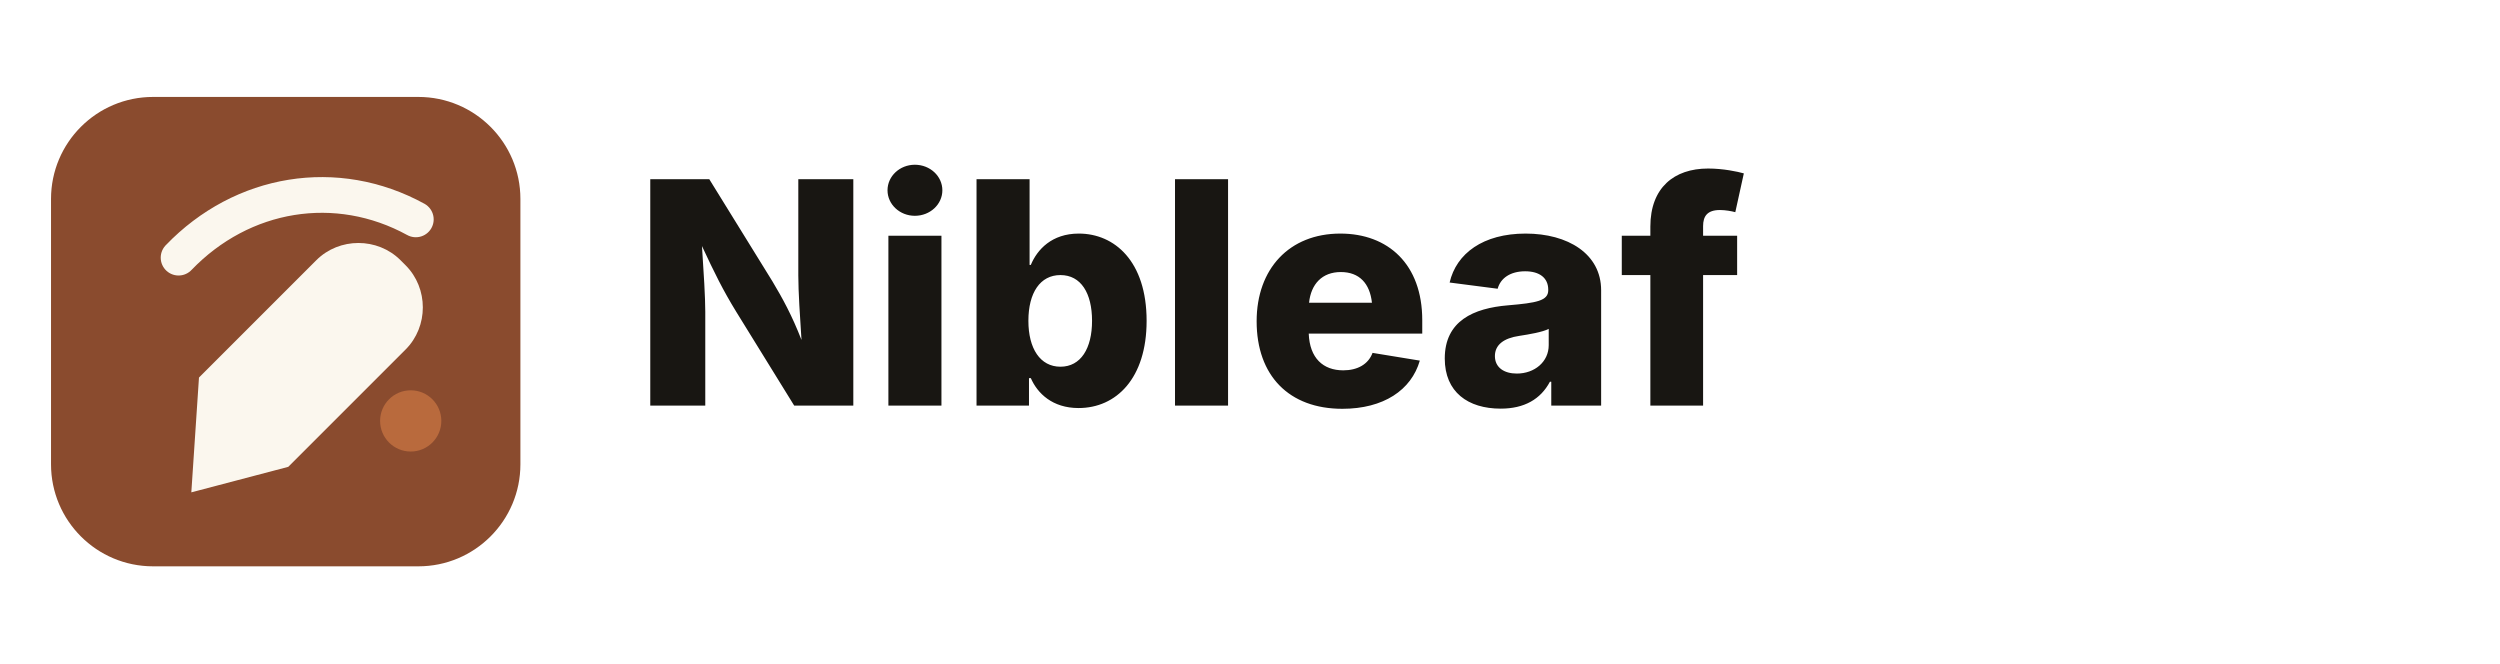
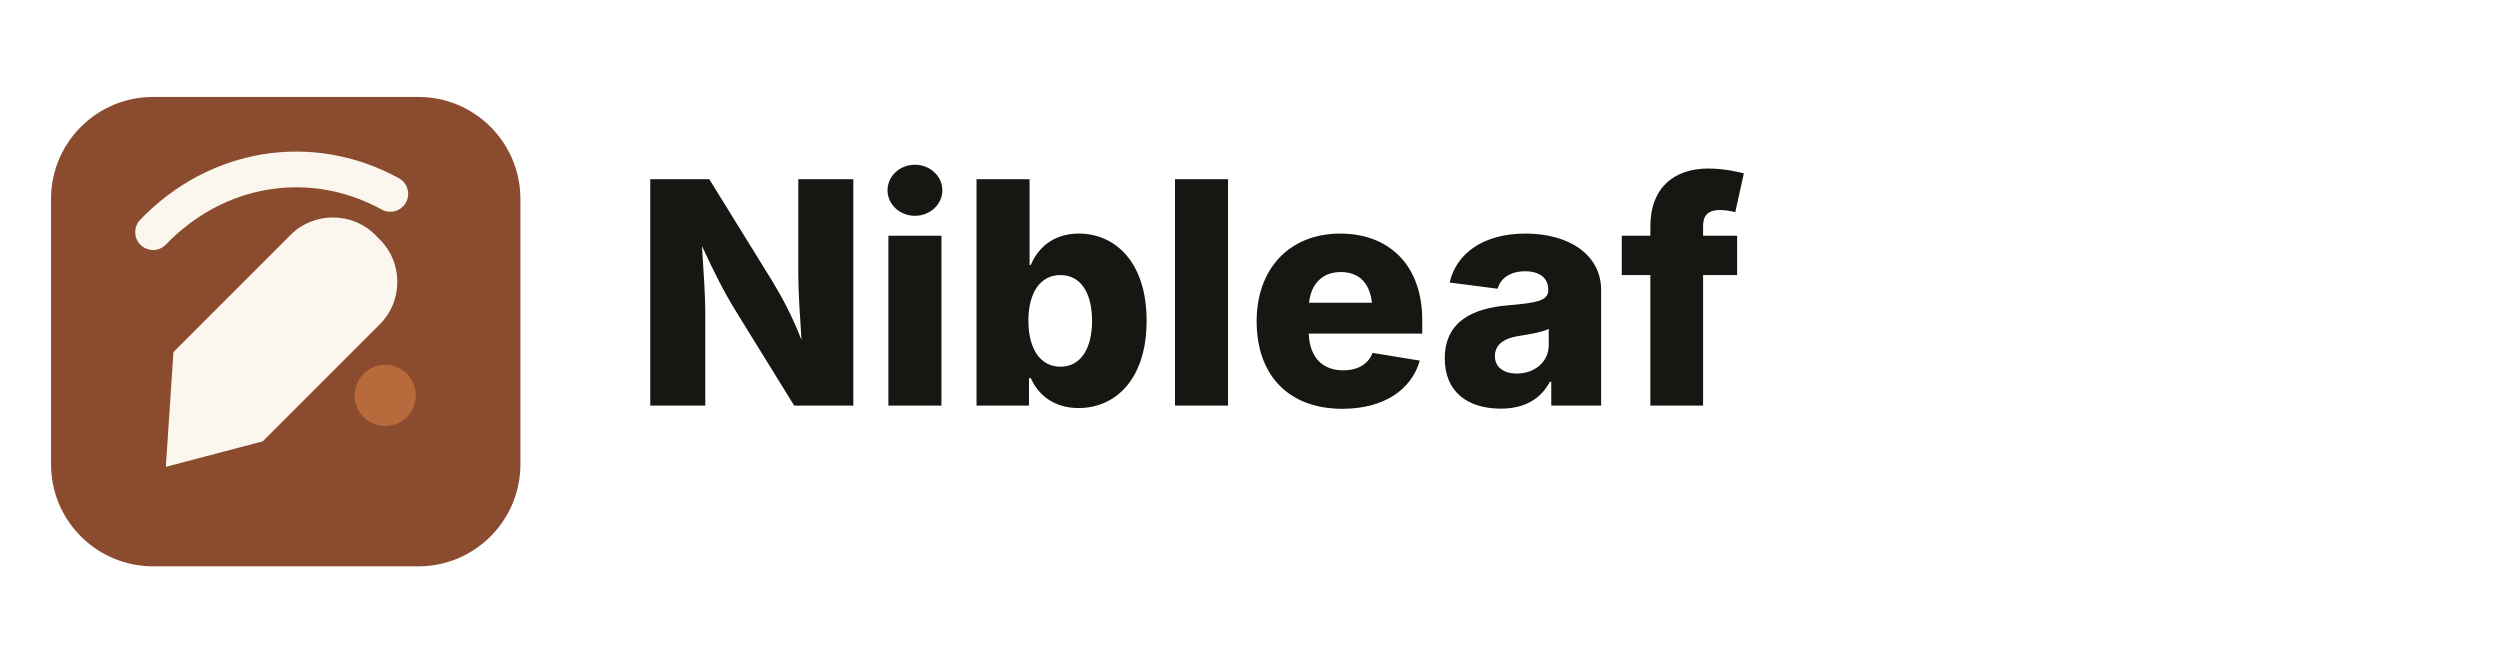
<svg xmlns="http://www.w3.org/2000/svg" viewBox="0 0 980 260" role="img" aria-label="Nibleaf">
  <rect x="20" y="38" width="184" height="184" rx="40" fill="#8A4B2E" />
-   <path d="M78 148 124 102c9-9 24-9 33 0l2 2c9 9 9 24 0 33l-46 46-38 10 3-45Z" fill="#FBF7EE" />
-   <path d="M70 101c25-26 62-32 93-15" fill="none" stroke="#FBF7EE" stroke-linecap="round" stroke-width="14" />
-   <circle cx="161" cy="165" r="12" fill="#B96A3D" />
+   <path d="M68 138 114 92c9-9 24-9 33 0l2 2c9 9 9 24 0 33l-46 46-38 10 3-45Z" fill="#FBF7EE" />
+   <path d="M60 91c25-26 62-32 93-15" fill="none" stroke="#FBF7EE" stroke-linecap="round" stroke-width="14" />
+   <circle cx="151" cy="155" r="12" fill="#B96A3D" />
  <text x="248" y="159" fill="#181612" font-family="Geist Variable, Inter, system-ui, sans-serif" font-size="122" font-weight="760">Nibleaf</text>
</svg>
